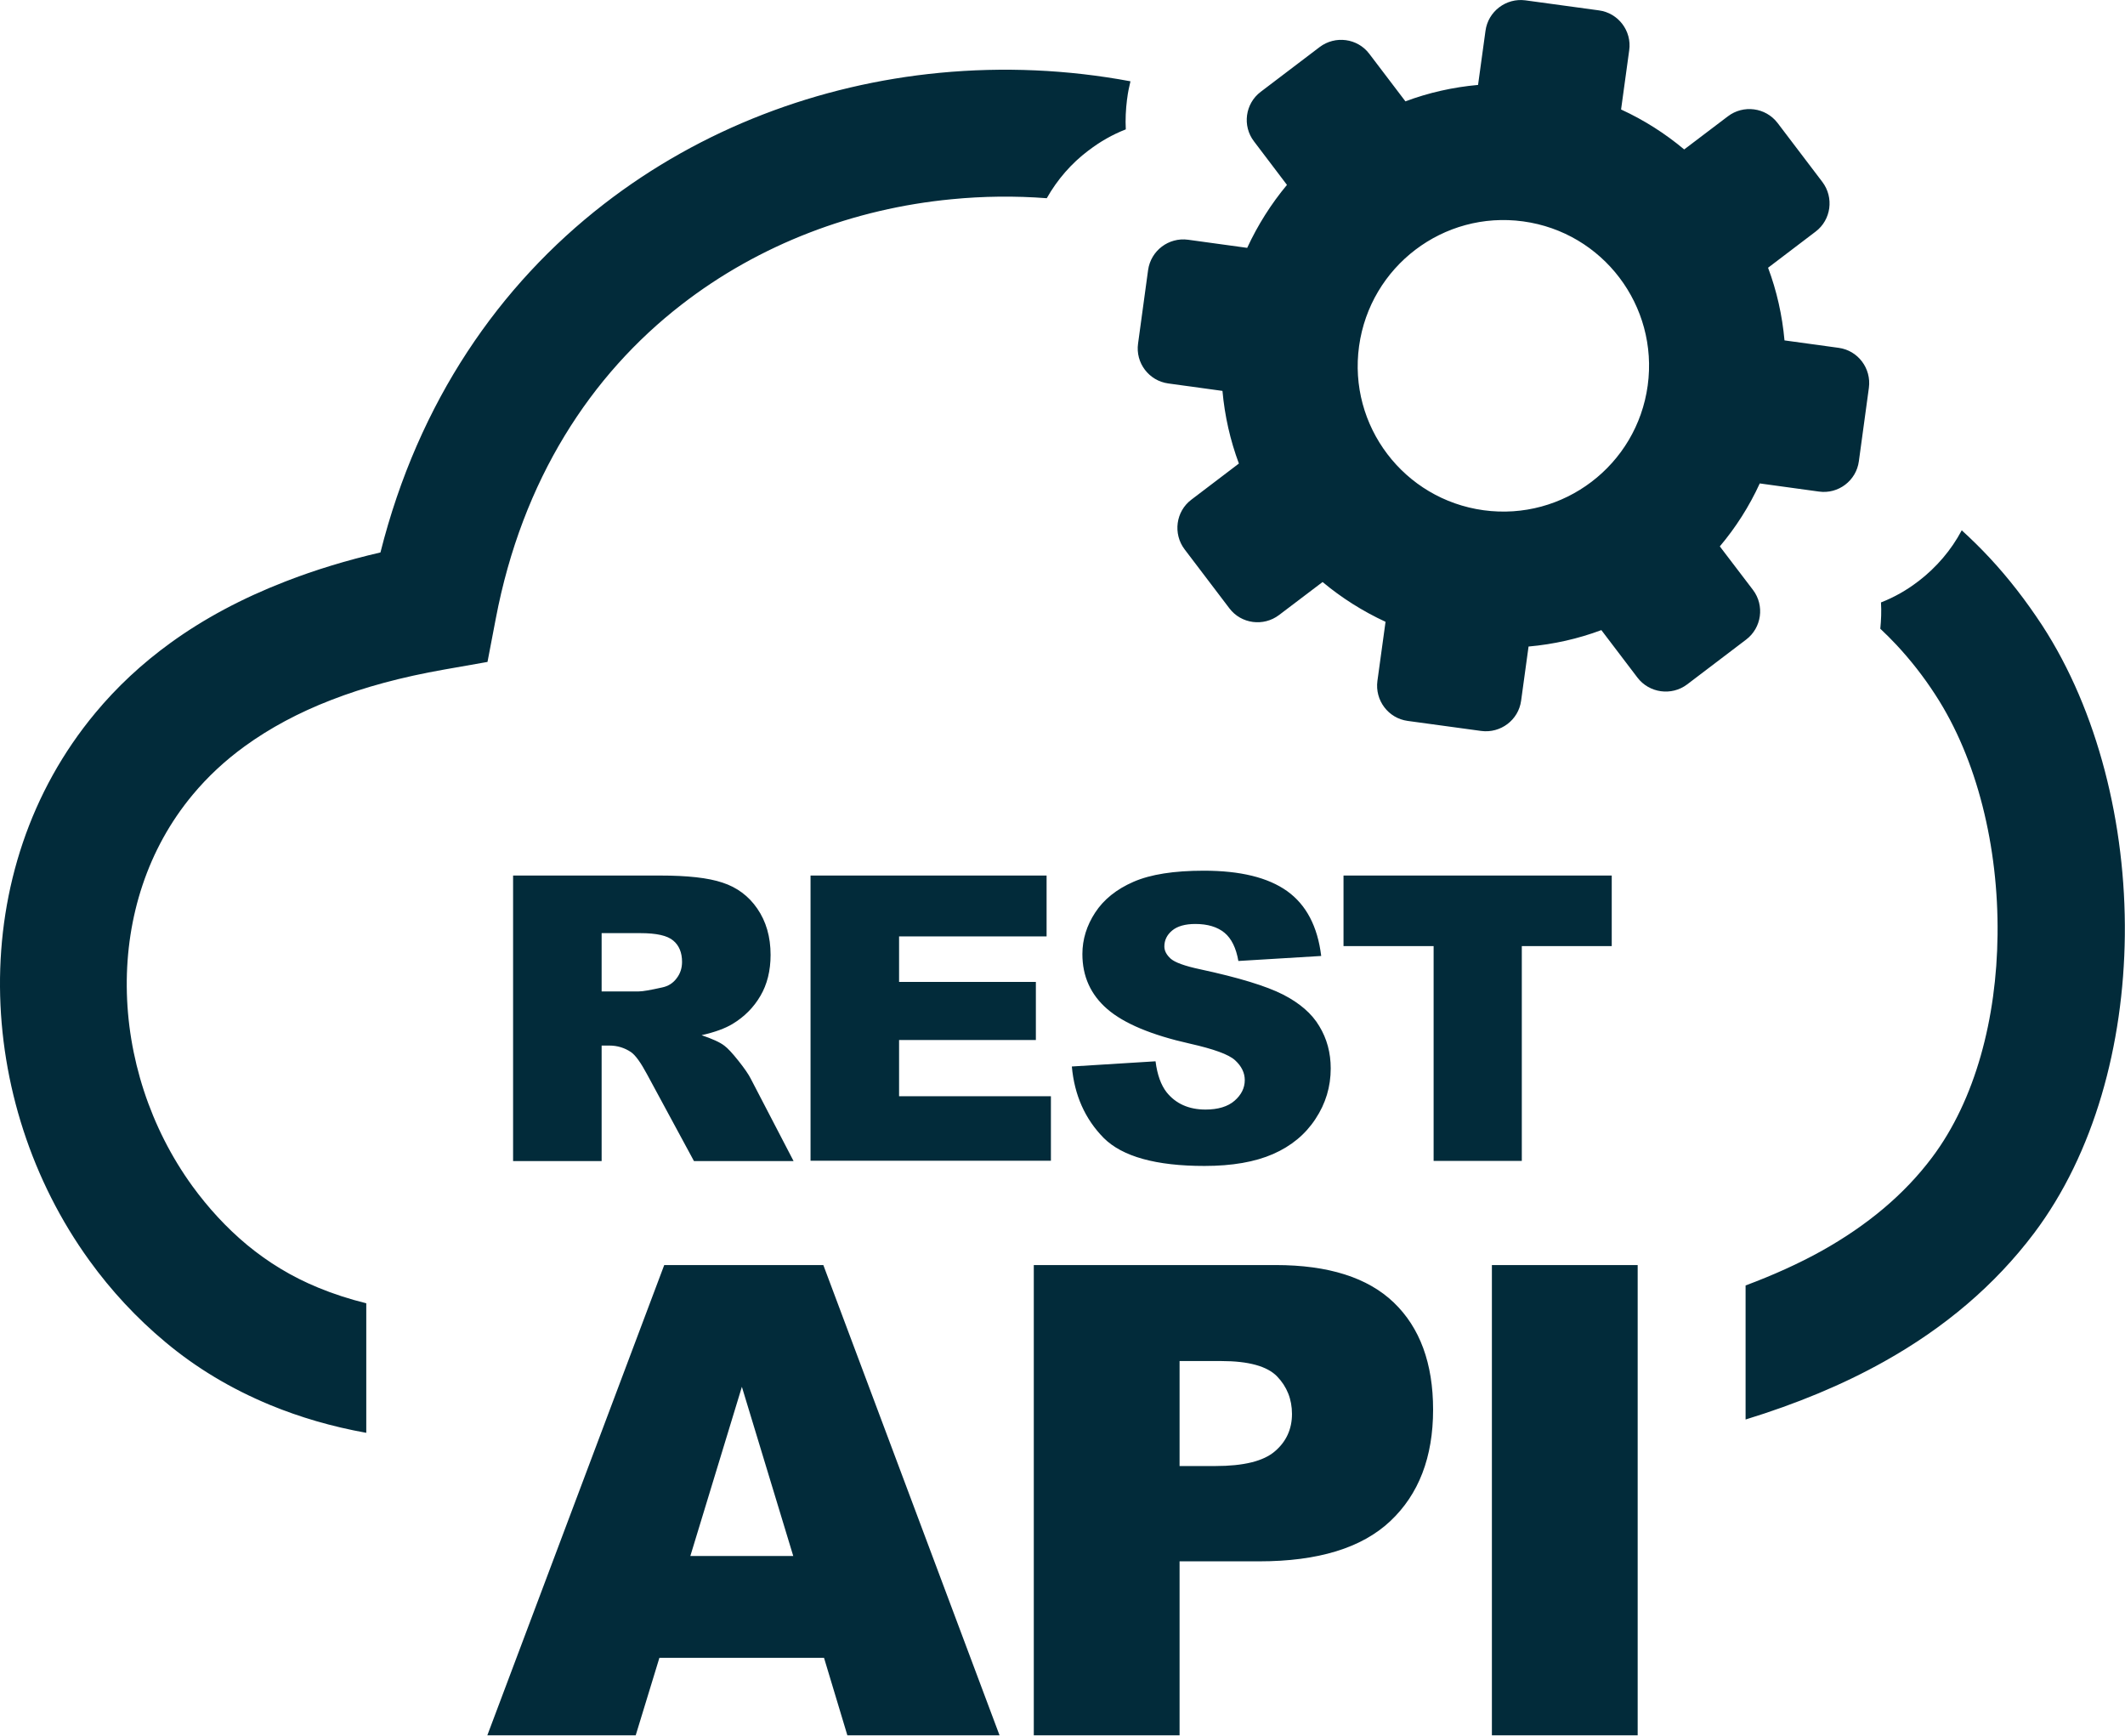
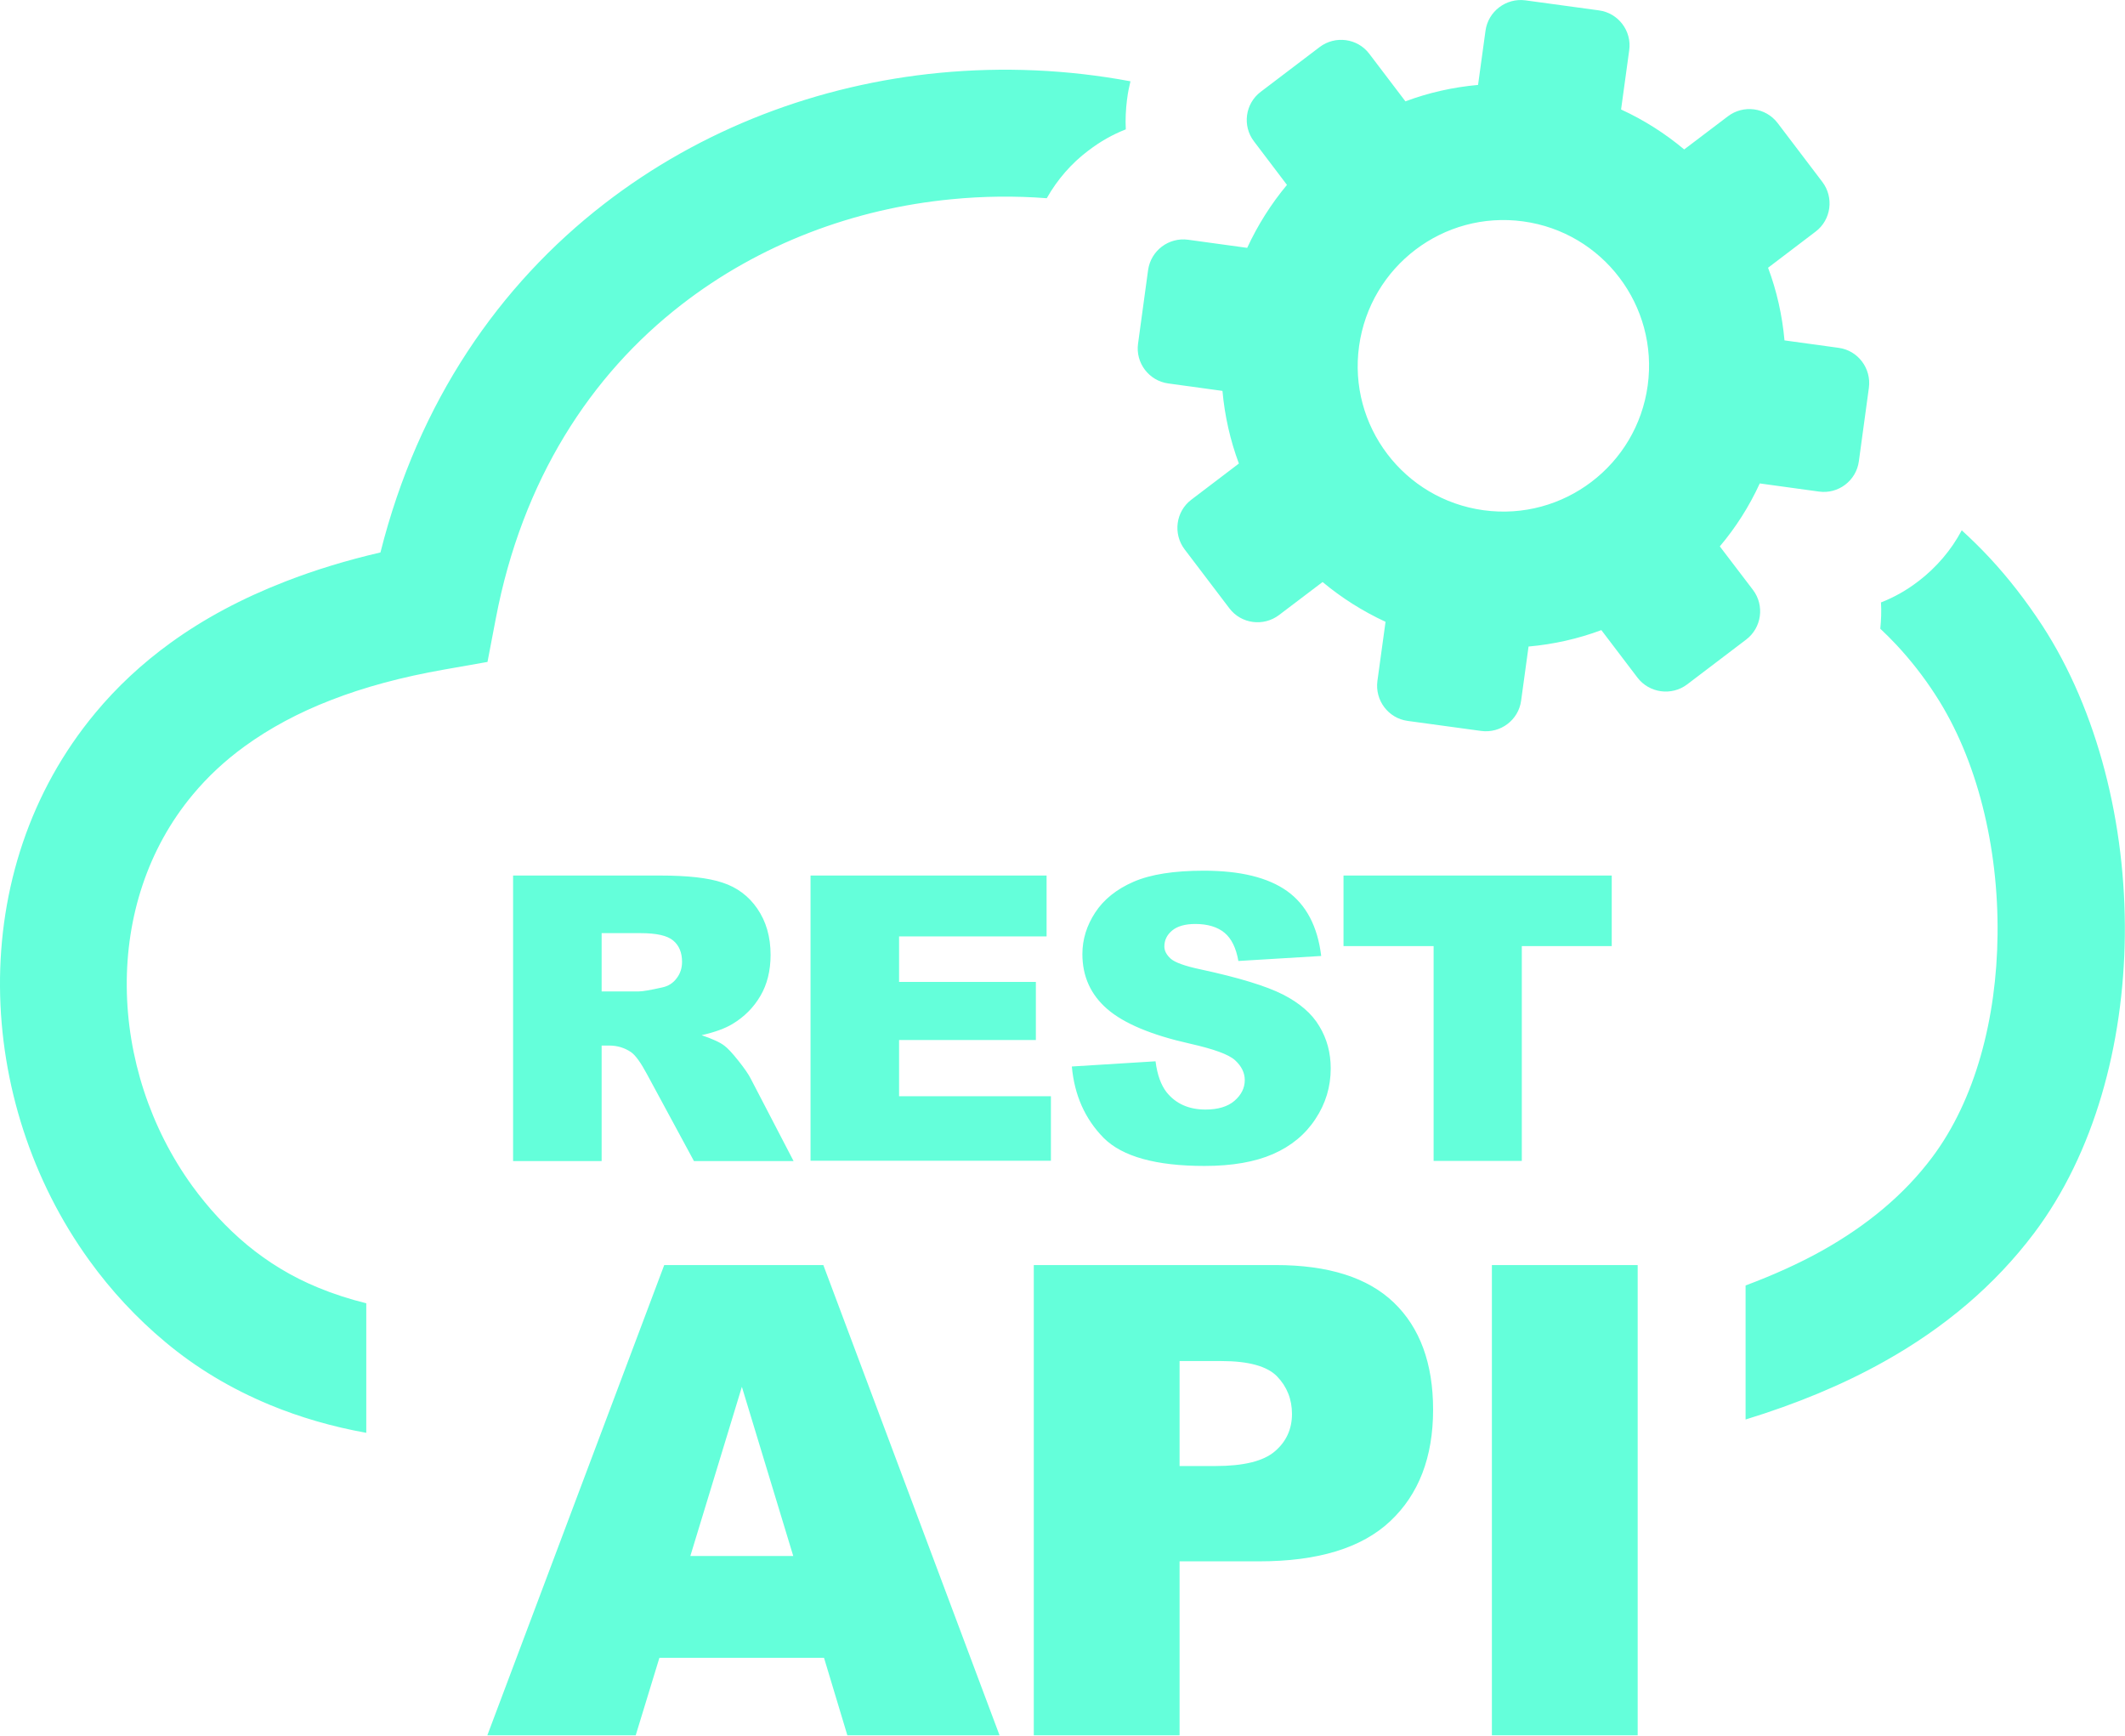
- <svg xmlns="http://www.w3.org/2000/svg" version="1.1" id="Layer_1" x="0px" y="0px" viewBox="0 0 122.88 100.33" fill="#022b3aff" xml:space="preserve">
+ <svg xmlns="http://www.w3.org/2000/svg" version="1.1" id="Layer_1" x="0px" y="0px" viewBox="0 0 122.88 100.33" fill="#64ffda" xml:space="preserve">
  <style type="text/css">
	.st0{fill-rule:evenodd;clip-rule:evenodd;}
</style>
  <g>
    <path class="st0" d="M102.79,7.11l2.59,3.41c0.68,0.9,0.51,2.19-0.39,2.87l-2.75,2.09c0.5,1.33,0.82,2.75,0.95,4.2l3.13,0.43 c1.12,0.15,1.9,1.19,1.75,2.31l-0.58,4.25c-0.15,1.12-1.19,1.91-2.31,1.75l-3.42-0.47c-0.61,1.33-1.39,2.55-2.31,3.64l1.92,2.52 c0.68,0.9,0.5,2.19-0.4,2.87l-3.41,2.59c-0.9,0.68-2.19,0.5-2.87-0.39l-2.09-2.75c-1.34,0.5-2.75,0.82-4.21,0.95l-0.43,3.13 c-0.15,1.12-1.19,1.9-2.31,1.75l-4.25-0.58c-1.12-0.15-1.9-1.19-1.75-2.31l0.47-3.42c-1.32-0.61-2.55-1.39-3.64-2.3l-2.52,1.91 c-0.9,0.68-2.19,0.51-2.87-0.39l-2.59-3.41c-0.68-0.9-0.51-2.19,0.39-2.87l2.75-2.09c-0.5-1.34-0.82-2.75-0.95-4.2l-3.13-0.43 c-1.12-0.15-1.91-1.19-1.75-2.31l0.58-4.25c0.16-1.12,1.19-1.9,2.31-1.75l3.42,0.47c0.61-1.32,1.39-2.55,2.3-3.64l-1.91-2.52 C71.83,7.28,72,5.99,72.9,5.31l3.41-2.59c0.9-0.68,2.19-0.51,2.87,0.39l2.09,2.75c1.33-0.5,2.75-0.82,4.2-0.95l0.43-3.13 c0.15-1.12,1.19-1.91,2.31-1.76l4.25,0.58c1.12,0.15,1.91,1.19,1.75,2.31l-0.47,3.42c1.33,0.61,2.55,1.39,3.65,2.31l2.52-1.91 C100.81,6.04,102.1,6.21,102.79,7.11L102.79,7.11L102.79,7.11z M29.67,67.12v-16.5h8.5c1.58,0,2.78,0.13,3.61,0.41 c0.83,0.27,1.51,0.77,2.01,1.5c0.51,0.74,0.77,1.63,0.77,2.68c0,0.91-0.2,1.71-0.59,2.37c-0.39,0.67-0.93,1.21-1.61,1.62 c-0.43,0.26-1.03,0.48-1.79,0.65c0.61,0.21,1.05,0.4,1.32,0.61c0.19,0.14,0.46,0.43,0.81,0.87c0.35,0.44,0.59,0.79,0.71,1.03 l2.48,4.77h-5.76l-2.72-5.03c-0.35-0.65-0.65-1.08-0.92-1.27c-0.37-0.25-0.79-0.38-1.25-0.38h-0.45v6.68H29.67L29.67,67.12z M47.65,95.85h-9.52l-1.37,4.48h-8.58l10.23-27.19h9.2l10.19,27.19h-8.8L47.65,95.85L47.65,95.85z M45.87,89.96l-2.97-9.78 l-2.98,9.78H45.87L45.87,89.96z M59.78,73.14h13.98c3.05,0,5.33,0.72,6.84,2.17c1.51,1.45,2.27,3.52,2.27,6.19 c0,2.75-0.83,4.9-2.48,6.45c-1.65,1.55-4.18,2.32-7.57,2.32h-4.61v10.06h-8.43V73.14L59.78,73.14z M68.21,84.76h2.07 c1.63,0,2.78-0.28,3.44-0.85c0.66-0.56,0.99-1.29,0.99-2.16c0-0.85-0.29-1.58-0.86-2.17c-0.57-0.59-1.65-0.89-3.23-0.89h-2.41 V84.76L68.21,84.76z M86.27,73.14h8.43v27.19h-8.43V73.14L86.27,73.14z M34.79,57.32h2.15c0.23,0,0.68-0.08,1.35-0.23 c0.34-0.07,0.62-0.24,0.83-0.52c0.22-0.28,0.32-0.6,0.32-0.96c0-0.53-0.17-0.95-0.51-1.23c-0.34-0.29-0.97-0.43-1.9-0.43h-2.24 V57.32L34.79,57.32z M46.87,50.62h13.65v3.52h-8.53v2.63h7.91v3.36h-7.91v3.25h8.78v3.73h-13.9V50.62L46.87,50.62z M61.98,61.66 l4.84-0.3c0.1,0.79,0.32,1.38,0.64,1.79c0.53,0.66,1.28,1,2.25,1c0.72,0,1.29-0.17,1.68-0.51c0.39-0.34,0.59-0.74,0.59-1.19 c0-0.43-0.19-0.81-0.56-1.15c-0.37-0.34-1.24-0.65-2.61-0.96c-2.23-0.5-3.82-1.17-4.78-2c-0.96-0.83-1.44-1.89-1.44-3.18 c0-0.85,0.25-1.65,0.74-2.4c0.49-0.75,1.23-1.35,2.22-1.78c0.99-0.43,2.34-0.64,4.06-0.64c2.11,0,3.71,0.39,4.82,1.18 c1.1,0.79,1.76,2.03,1.97,3.75l-4.79,0.29c-0.13-0.75-0.4-1.3-0.8-1.63c-0.41-0.34-0.98-0.51-1.69-0.51 c-0.59,0-1.04,0.13-1.34,0.38c-0.3,0.25-0.45,0.56-0.45,0.92c0,0.26,0.13,0.49,0.37,0.71c0.24,0.21,0.8,0.42,1.7,0.61 c2.23,0.48,3.83,0.97,4.79,1.46c0.96,0.49,1.67,1.1,2.1,1.83c0.44,0.72,0.66,1.54,0.66,2.44c0,1.06-0.29,2.03-0.88,2.92 c-0.58,0.89-1.4,1.57-2.45,2.03c-1.05,0.46-2.37,0.69-3.97,0.69c-2.8,0-4.75-0.54-5.83-1.62C62.74,64.69,62.13,63.32,61.98,61.66 L61.98,61.66z M77.69,50.62h15.51v4.08H88v12.42H82.9V54.7h-5.21V50.62L77.69,50.62z M60.53,11.46c-1.83-0.14-3.68-0.12-5.51,0.06 c-5.63,0.54-11.1,2.59-15.62,6.1c-5.23,4.05-9.2,10.11-10.73,18.14l-0.48,2.51l-2.5,0.44c-2.45,0.43-4.64,1.02-6.56,1.77 c-1.86,0.72-3.52,1.61-4.97,2.66c-1.16,0.84-2.16,1.78-3.01,2.8c-2.63,3.15-3.85,7.1-3.82,11.1c0.03,4.06,1.35,8.16,3.79,11.53 c0.91,1.25,1.96,2.4,3.16,3.4c1.22,1.01,2.59,1.85,4.13,2.48c0.87,0.36,1.8,0.66,2.77,0.9v7.49c-2-0.36-3.84-0.9-5.56-1.61 c-2.27-0.94-4.28-2.15-6.05-3.63c-1.68-1.4-3.15-2.99-4.4-4.72C1.84,68.28,0.04,62.66,0,57.06c-0.04-5.66,1.72-11.29,5.52-15.85 c1.23-1.48,2.68-2.84,4.34-4.04c1.93-1.4,4.14-2.58,6.64-3.55c1.72-0.67,3.56-1.23,5.5-1.68c2.2-8.74,6.89-15.47,12.92-20.14 c5.64-4.37,12.43-6.92,19.42-7.59c3.67-0.35,7.39-0.19,11.03,0.49c-0.08,0.33-0.15,0.66-0.19,1l-0.01,0.06 c-0.07,0.57-0.1,1.14-0.07,1.72c-0.77,0.3-1.49,0.71-2.14,1.21l-0.03,0.02C61.96,9.44,61.14,10.38,60.53,11.46L60.53,11.46z M113.44,30.66c0.56,0.51,1.1,1.04,1.63,1.61c1.07,1.15,2.08,2.45,3.03,3.9c3.2,4.92,4.84,11.49,4.77,17.92 c-0.07,6.31-1.77,12.59-5.25,17.21c-2.27,3.01-5.18,5.47-8.67,7.42c-2.39,1.34-5.08,2.45-8.01,3.35v-7.75 c1.58-0.59,3.05-1.25,4.4-2c2.63-1.47,4.78-3.26,6.39-5.41c2.5-3.33,3.73-8.04,3.78-12.87c0.06-5.07-1.18-10.16-3.59-13.86 c-0.69-1.07-1.45-2.03-2.25-2.89c-0.31-0.33-0.62-0.64-0.94-0.94c0.05-0.5,0.07-1.01,0.04-1.52c0.77-0.3,1.49-0.71,2.14-1.21 l0.03-0.02C111.97,32.81,112.83,31.81,113.44,30.66L113.44,30.66z M88.08,12.8c4.61,0.63,7.83,4.88,7.2,9.49 c-0.63,4.61-4.88,7.84-9.49,7.21c-4.61-0.63-7.84-4.88-7.2-9.49C79.23,15.4,83.47,12.17,88.08,12.8L88.08,12.8L88.08,12.8z" />
  </g>
</svg>
